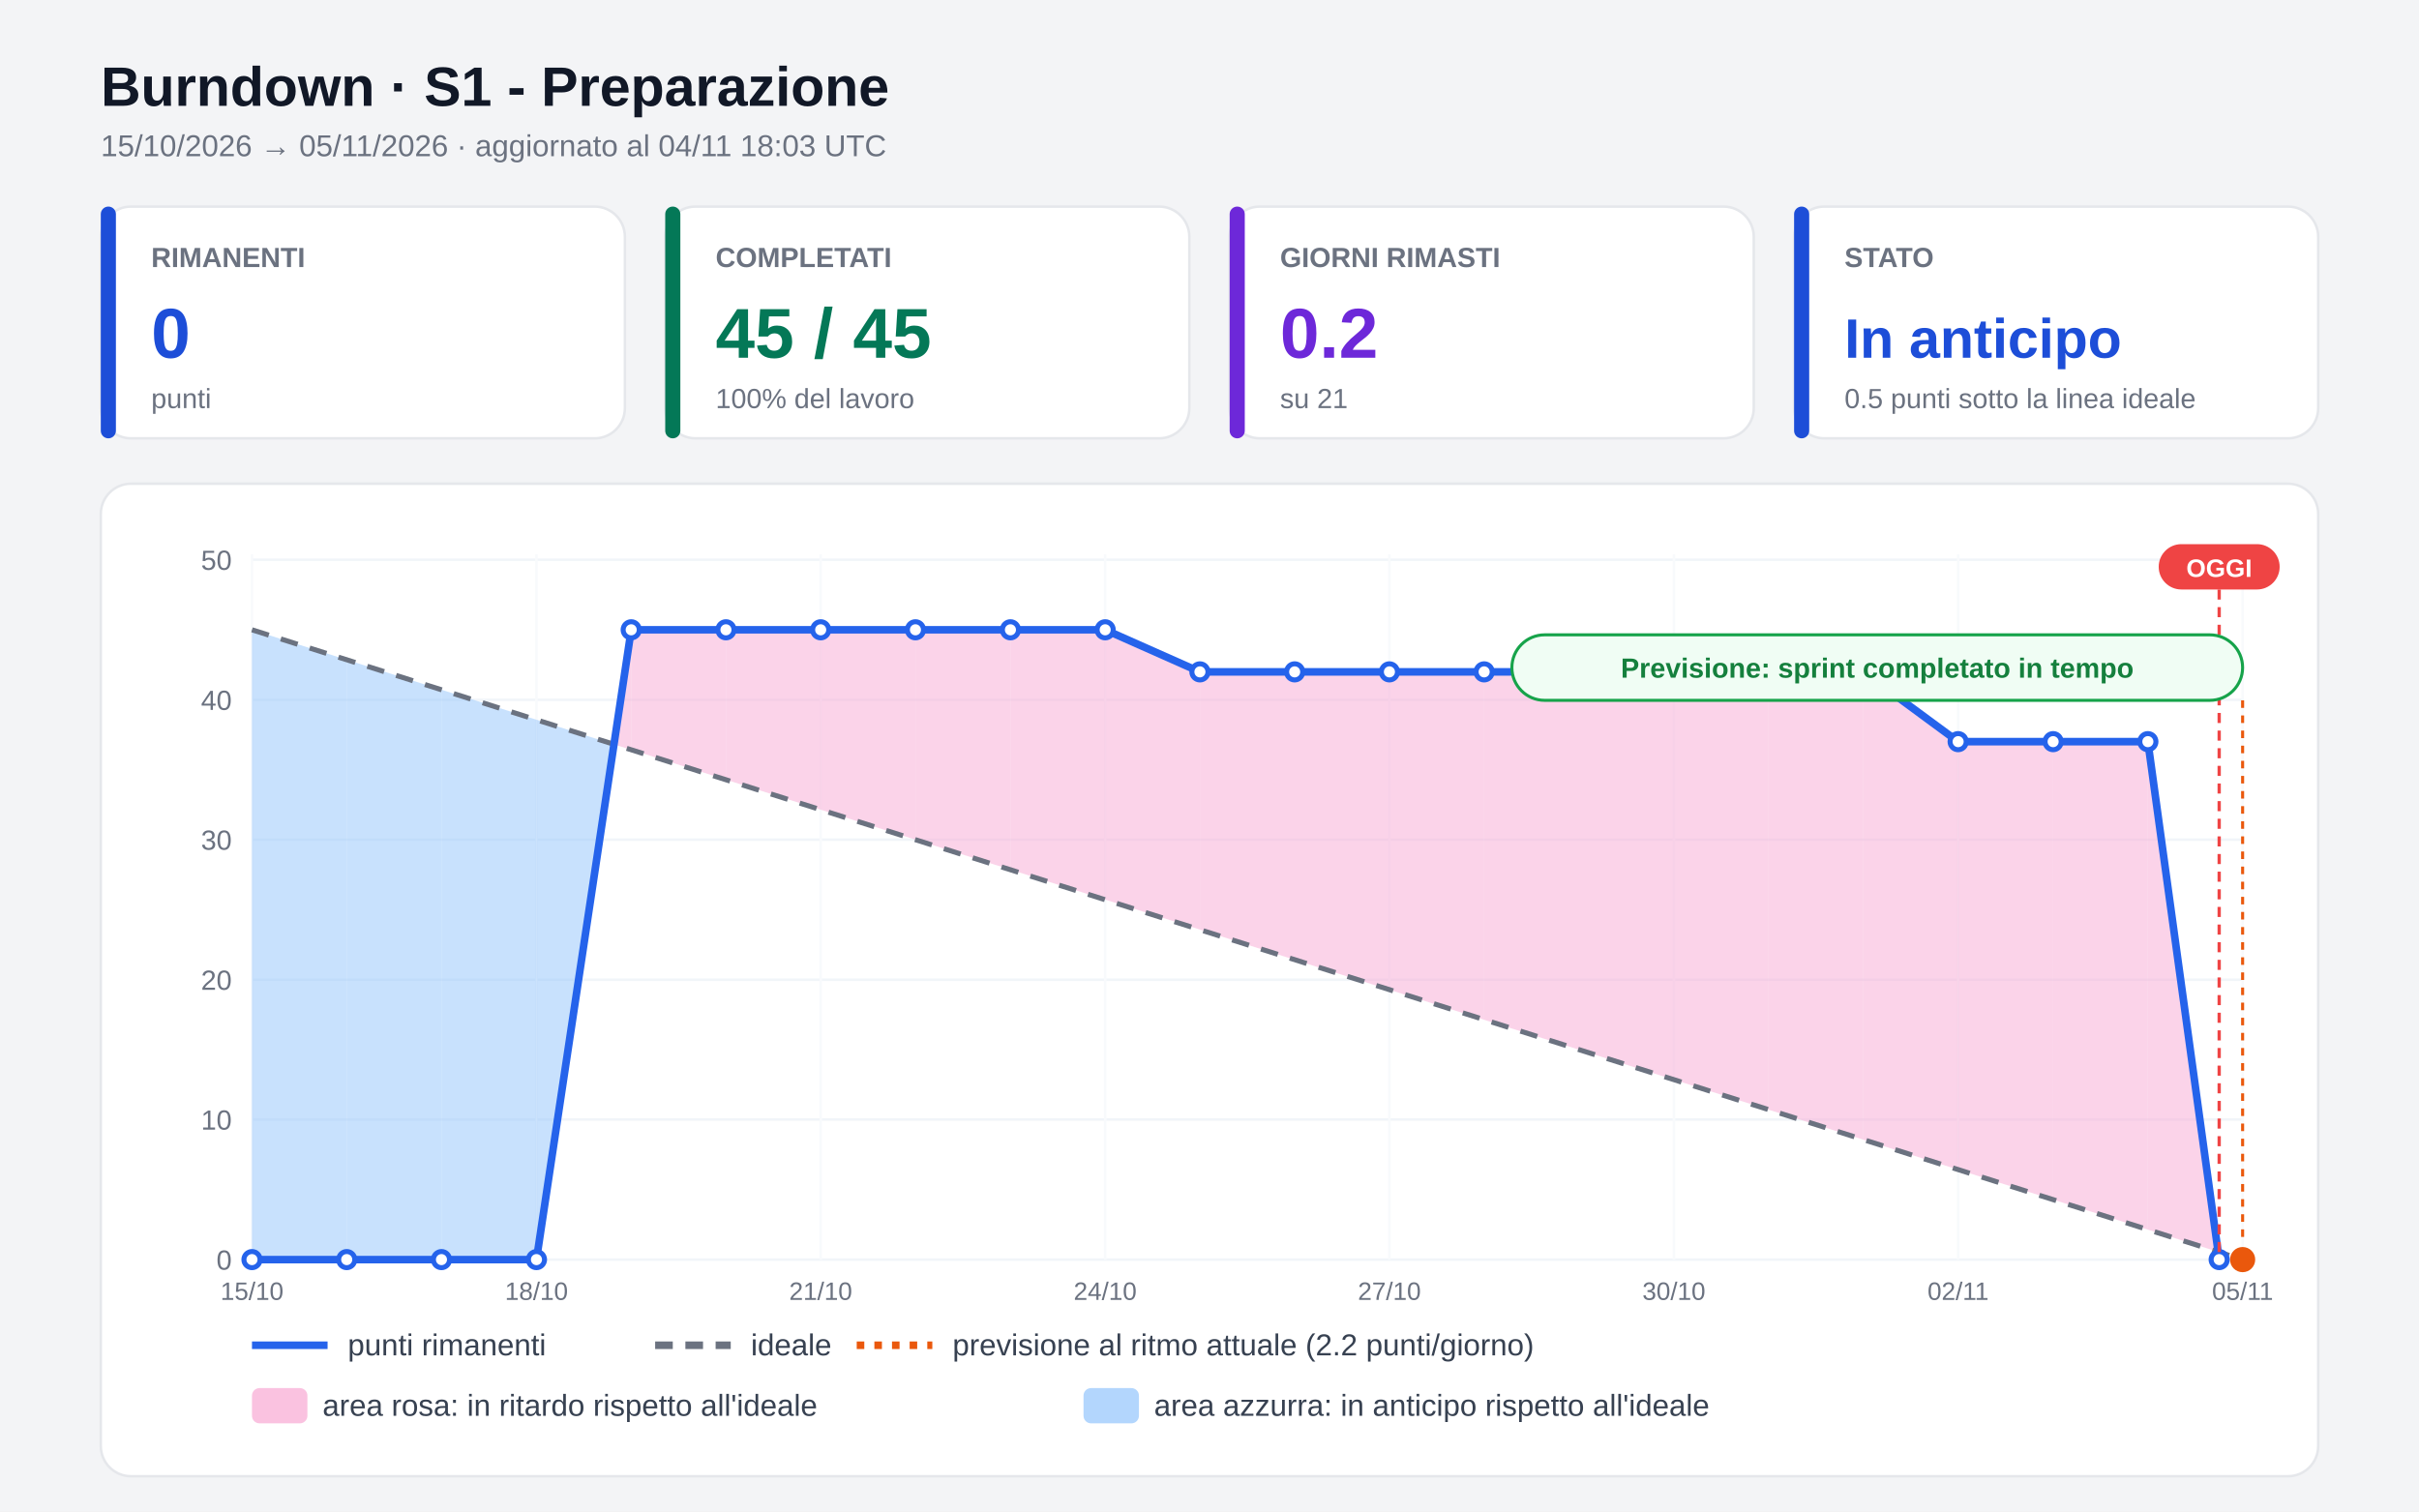
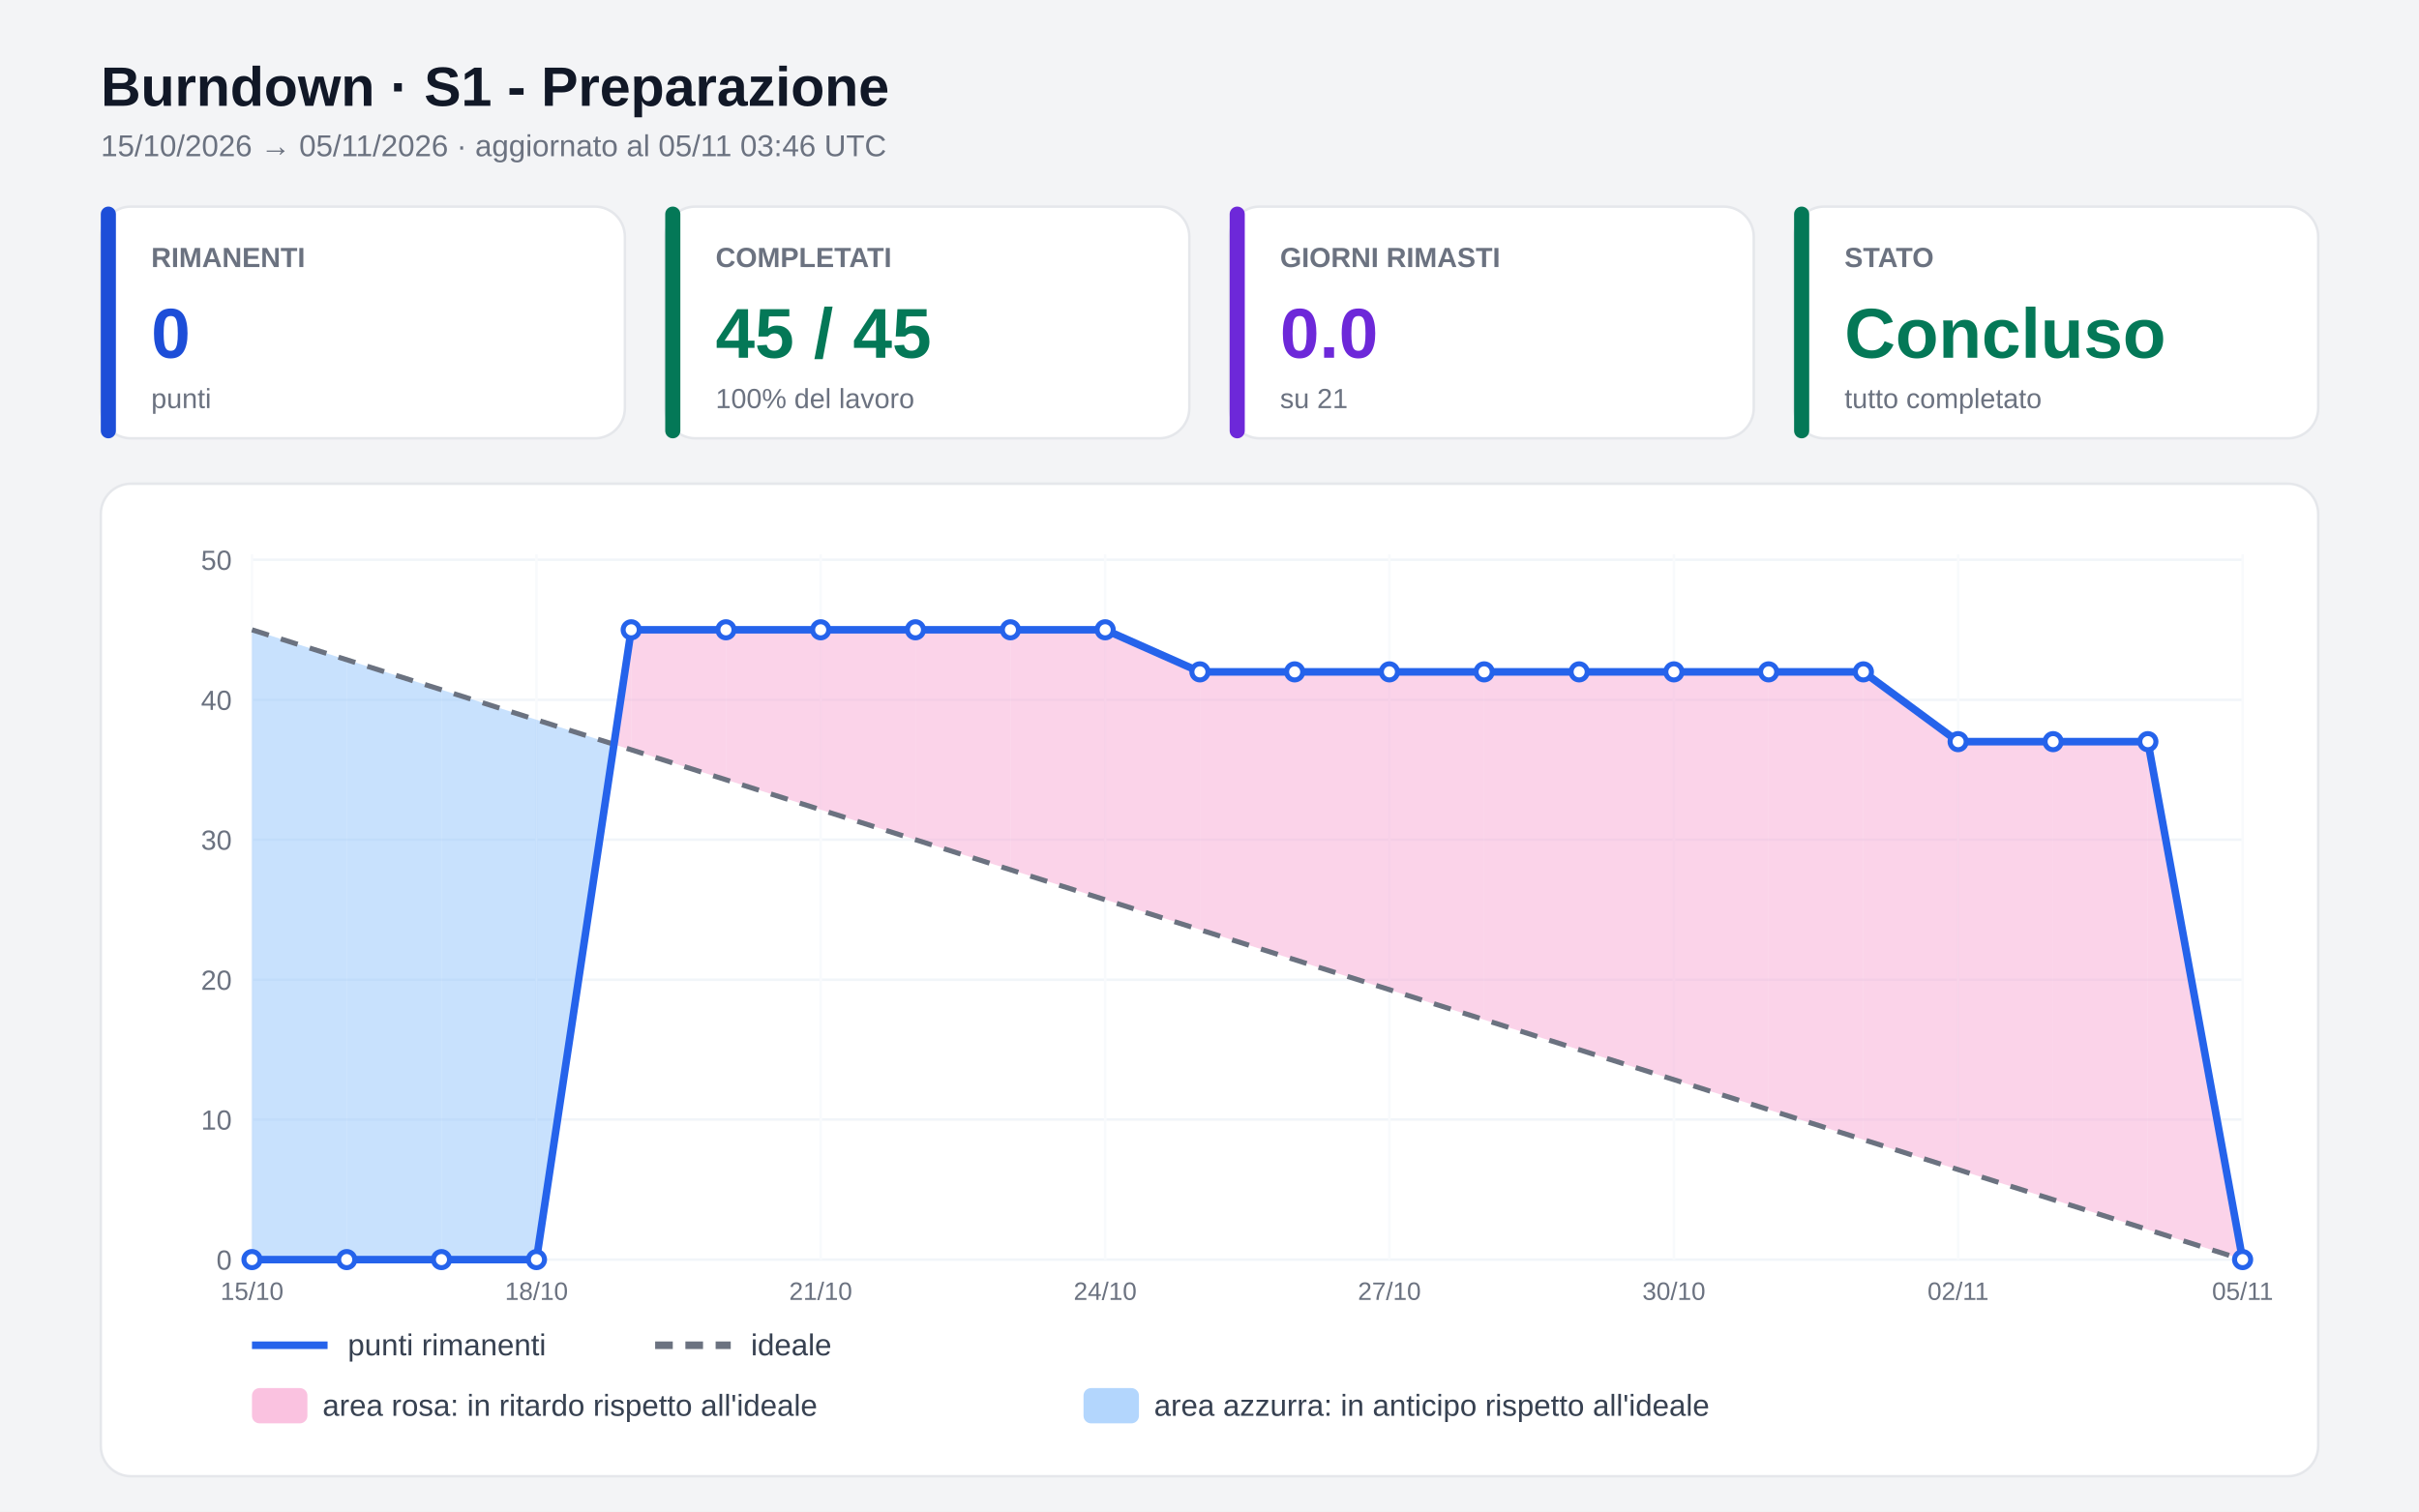
<svg xmlns="http://www.w3.org/2000/svg" viewBox="0 0 960 600" width="960" height="600" font-family="Arial">
  <rect width="960" height="600" fill="#f3f4f6" />
  <text x="40.0" y="42.0" font-size="22" text-anchor="start" fill="#111827" font-weight="bold">Burndown · S1 - Preparazione</text>
-   <text x="40.0" y="62.0" font-size="12" text-anchor="start" fill="#6b7280" font-weight="normal">15/10/2026 → 05/11/2026 · aggiornato al 04/11 18:03 UTC</text>
+   <text x="40.0" y="62.0" font-size="12" text-anchor="start" fill="#6b7280" font-weight="normal">15/10/2026 → 05/11/2026 · aggiornato al 05/11 03:46 UTC</text>
  <rect x="40.0" y="82.0" width="208.0" height="92.0" rx="12" fill="#ffffff" fill-opacity="1.0" stroke="#e5e7eb" stroke-width="1" />
  <rect x="40.0" y="82.0" width="6.0" height="92.0" rx="3" fill="#1d4ed8" fill-opacity="1.0" stroke="none" stroke-width="1" />
  <text x="60.0" y="106.0" font-size="11" text-anchor="start" fill="#6b7280" font-weight="bold">RIMANENTI</text>
  <text x="60.0" y="142.0" font-size="28" text-anchor="start" fill="#1d4ed8" font-weight="bold">0</text>
  <text x="60.0" y="162.0" font-size="11" text-anchor="start" fill="#6b7280" font-weight="normal">punti</text>
  <rect x="264.0" y="82.0" width="208.0" height="92.0" rx="12" fill="#ffffff" fill-opacity="1.0" stroke="#e5e7eb" stroke-width="1" />
  <rect x="264.0" y="82.0" width="6.0" height="92.0" rx="3" fill="#047857" fill-opacity="1.0" stroke="none" stroke-width="1" />
  <text x="284.0" y="106.0" font-size="11" text-anchor="start" fill="#6b7280" font-weight="bold">COMPLETATI</text>
  <text x="284.0" y="142.0" font-size="28" text-anchor="start" fill="#047857" font-weight="bold">45 / 45</text>
  <text x="284.0" y="162.0" font-size="11" text-anchor="start" fill="#6b7280" font-weight="normal">100% del lavoro</text>
  <rect x="488.0" y="82.0" width="208.0" height="92.0" rx="12" fill="#ffffff" fill-opacity="1.0" stroke="#e5e7eb" stroke-width="1" />
  <rect x="488.0" y="82.0" width="6.0" height="92.0" rx="3" fill="#6d28d9" fill-opacity="1.0" stroke="none" stroke-width="1" />
  <text x="508.0" y="106.0" font-size="11" text-anchor="start" fill="#6b7280" font-weight="bold">GIORNI RIMASTI</text>
-   <text x="508.0" y="142.0" font-size="28" text-anchor="start" fill="#6d28d9" font-weight="bold">0.2</text>
+   <text x="508.0" y="142.0" font-size="28" text-anchor="start" fill="#6d28d9" font-weight="bold">0.0</text>
  <text x="508.0" y="162.0" font-size="11" text-anchor="start" fill="#6b7280" font-weight="normal">su 21</text>
  <rect x="712.0" y="82.0" width="208.0" height="92.0" rx="12" fill="#ffffff" fill-opacity="1.0" stroke="#e5e7eb" stroke-width="1" />
-   <rect x="712.0" y="82.0" width="6.0" height="92.0" rx="3" fill="#1d4ed8" fill-opacity="1.0" stroke="none" stroke-width="1" />
+   <rect x="712.0" y="82.0" width="6.0" height="92.0" rx="3" fill="#047857" fill-opacity="1.0" stroke="none" stroke-width="1" />
  <text x="732.0" y="106.0" font-size="11" text-anchor="start" fill="#6b7280" font-weight="bold">STATO</text>
-   <text x="732.0" y="142.0" font-size="22" text-anchor="start" fill="#1d4ed8" font-weight="bold">In anticipo</text>
-   <text x="732.0" y="162.0" font-size="11" text-anchor="start" fill="#6b7280" font-weight="normal">0.5 punti sotto la linea ideale</text>
+   <text x="732.0" y="142.0" font-size="28" text-anchor="start" fill="#047857" font-weight="bold">Concluso</text>
+   <text x="732.0" y="162.0" font-size="11" text-anchor="start" fill="#6b7280" font-weight="normal">tutto completato</text>
  <rect x="40.0" y="192.0" width="880.0" height="394.0" rx="12" fill="#ffffff" fill-opacity="1.0" stroke="#e5e7eb" stroke-width="1" />
  <line x1="100.0" y1="500.0" x2="890.0" y2="500.0" stroke="#f1f5f9" stroke-width="1" />
  <text x="92.0" y="504.0" font-size="11" text-anchor="end" fill="#6b7280" font-weight="normal">0</text>
  <line x1="100.0" y1="444.4" x2="890.0" y2="444.4" stroke="#f1f5f9" stroke-width="1" />
  <text x="92.0" y="448.4" font-size="11" text-anchor="end" fill="#6b7280" font-weight="normal">10</text>
  <line x1="100.0" y1="388.9" x2="890.0" y2="388.9" stroke="#f1f5f9" stroke-width="1" />
  <text x="92.0" y="392.9" font-size="11" text-anchor="end" fill="#6b7280" font-weight="normal">20</text>
  <line x1="100.0" y1="333.3" x2="890.0" y2="333.3" stroke="#f1f5f9" stroke-width="1" />
  <text x="92.0" y="337.3" font-size="11" text-anchor="end" fill="#6b7280" font-weight="normal">30</text>
  <line x1="100.0" y1="277.8" x2="890.0" y2="277.8" stroke="#f1f5f9" stroke-width="1" />
  <text x="92.0" y="281.8" font-size="11" text-anchor="end" fill="#6b7280" font-weight="normal">40</text>
  <line x1="100.0" y1="222.2" x2="890.0" y2="222.2" stroke="#f1f5f9" stroke-width="1" />
  <text x="92.0" y="226.2" font-size="11" text-anchor="end" fill="#6b7280" font-weight="normal">50</text>
  <line x1="100.0" y1="220.0" x2="100.0" y2="500.0" stroke="#f8fafc" stroke-width="1" />
  <text x="100.0" y="516.0" font-size="10" text-anchor="middle" fill="#6b7280" font-weight="normal">15/10</text>
  <line x1="212.9" y1="220.0" x2="212.9" y2="500.0" stroke="#f8fafc" stroke-width="1" />
  <text x="212.9" y="516.0" font-size="10" text-anchor="middle" fill="#6b7280" font-weight="normal">18/10</text>
  <line x1="325.7" y1="220.0" x2="325.7" y2="500.0" stroke="#f8fafc" stroke-width="1" />
  <text x="325.7" y="516.0" font-size="10" text-anchor="middle" fill="#6b7280" font-weight="normal">21/10</text>
  <line x1="438.6" y1="220.0" x2="438.6" y2="500.0" stroke="#f8fafc" stroke-width="1" />
  <text x="438.6" y="516.0" font-size="10" text-anchor="middle" fill="#6b7280" font-weight="normal">24/10</text>
  <line x1="551.4" y1="220.0" x2="551.4" y2="500.0" stroke="#f8fafc" stroke-width="1" />
  <text x="551.4" y="516.0" font-size="10" text-anchor="middle" fill="#6b7280" font-weight="normal">27/10</text>
  <line x1="664.3" y1="220.0" x2="664.3" y2="500.0" stroke="#f8fafc" stroke-width="1" />
  <text x="664.3" y="516.0" font-size="10" text-anchor="middle" fill="#6b7280" font-weight="normal">30/10</text>
  <line x1="777.1" y1="220.0" x2="777.1" y2="500.0" stroke="#f8fafc" stroke-width="1" />
  <text x="777.1" y="516.0" font-size="10" text-anchor="middle" fill="#6b7280" font-weight="normal">02/11</text>
  <line x1="890.0" y1="220.0" x2="890.0" y2="500.0" stroke="#f8fafc" stroke-width="1" />
  <text x="890.0" y="516.0" font-size="10" text-anchor="middle" fill="#6b7280" font-weight="normal">05/11</text>
  <polygon points="100.0,500.0 137.6,500.0 137.6,261.9 100.0,250.0" fill="#93c5fd" fill-opacity="0.5" stroke="none" stroke-width="1.5" stroke-linejoin="round" />
  <polygon points="137.6,500.0 175.2,500.0 175.2,273.8 137.6,261.9" fill="#93c5fd" fill-opacity="0.5" stroke="none" stroke-width="1.5" stroke-linejoin="round" />
  <polygon points="175.2,500.0 212.9,500.0 212.9,285.7 175.2,273.8" fill="#93c5fd" fill-opacity="0.5" stroke="none" stroke-width="1.5" stroke-linejoin="round" />
  <polygon points="212.9,500.0 243.6,295.5 212.9,285.7" fill="#93c5fd" fill-opacity="0.5" stroke="none" stroke-width="1.5" stroke-linejoin="round" />
  <polygon points="243.6,295.5 250.5,250.0 250.5,297.6" fill="#f9a8d4" fill-opacity="0.5" stroke="none" stroke-width="1.5" stroke-linejoin="round" />
  <polygon points="250.5,250.0 288.1,250.0 288.1,309.5 250.5,297.6" fill="#f9a8d4" fill-opacity="0.5" stroke="none" stroke-width="1.5" stroke-linejoin="round" />
  <polygon points="288.1,250.0 325.7,250.0 325.7,321.4 288.1,309.5" fill="#f9a8d4" fill-opacity="0.5" stroke="none" stroke-width="1.5" stroke-linejoin="round" />
  <polygon points="325.7,250.0 363.3,250.0 363.3,333.3 325.7,321.4" fill="#f9a8d4" fill-opacity="0.5" stroke="none" stroke-width="1.5" stroke-linejoin="round" />
  <polygon points="363.3,250.0 401.0,250.0 401.0,345.2 363.3,333.3" fill="#f9a8d4" fill-opacity="0.5" stroke="none" stroke-width="1.5" stroke-linejoin="round" />
  <polygon points="401.0,250.0 438.6,250.0 438.6,357.1 401.0,345.2" fill="#f9a8d4" fill-opacity="0.5" stroke="none" stroke-width="1.5" stroke-linejoin="round" />
  <polygon points="438.6,250.0 476.2,266.7 476.2,369.0 438.6,357.1" fill="#f9a8d4" fill-opacity="0.5" stroke="none" stroke-width="1.5" stroke-linejoin="round" />
  <polygon points="476.2,266.7 513.8,266.7 513.8,381.0 476.2,369.0" fill="#f9a8d4" fill-opacity="0.5" stroke="none" stroke-width="1.5" stroke-linejoin="round" />
  <polygon points="513.8,266.7 551.4,266.7 551.4,392.9 513.8,381.0" fill="#f9a8d4" fill-opacity="0.5" stroke="none" stroke-width="1.5" stroke-linejoin="round" />
  <polygon points="551.4,266.7 589.0,266.7 589.0,404.8 551.4,392.9" fill="#f9a8d4" fill-opacity="0.5" stroke="none" stroke-width="1.5" stroke-linejoin="round" />
  <polygon points="589.0,266.7 626.7,266.7 626.7,416.7 589.0,404.8" fill="#f9a8d4" fill-opacity="0.5" stroke="none" stroke-width="1.5" stroke-linejoin="round" />
  <polygon points="626.7,266.7 664.3,266.7 664.3,428.6 626.7,416.7" fill="#f9a8d4" fill-opacity="0.5" stroke="none" stroke-width="1.5" stroke-linejoin="round" />
  <polygon points="664.3,266.7 701.9,266.7 701.9,440.5 664.3,428.6" fill="#f9a8d4" fill-opacity="0.5" stroke="none" stroke-width="1.5" stroke-linejoin="round" />
  <polygon points="701.9,266.7 739.5,266.7 739.5,452.4 701.9,440.5" fill="#f9a8d4" fill-opacity="0.5" stroke="none" stroke-width="1.5" stroke-linejoin="round" />
  <polygon points="739.5,266.7 777.1,294.4 777.1,464.3 739.5,452.4" fill="#f9a8d4" fill-opacity="0.5" stroke="none" stroke-width="1.5" stroke-linejoin="round" />
  <polygon points="777.1,294.4 814.8,294.4 814.8,476.2 777.1,464.3" fill="#f9a8d4" fill-opacity="0.5" stroke="none" stroke-width="1.5" stroke-linejoin="round" />
  <polygon points="814.8,294.4 852.4,294.4 852.4,488.1 814.8,476.2" fill="#f9a8d4" fill-opacity="0.5" stroke="none" stroke-width="1.5" stroke-linejoin="round" />
-   <polygon points="852.4,294.4 880.2,496.9 852.4,488.1" fill="#f9a8d4" fill-opacity="0.5" stroke="none" stroke-width="1.5" stroke-linejoin="round" />
-   <polygon points="880.2,496.9 880.7,500.0 880.7,497.0" fill="#93c5fd" fill-opacity="0.5" stroke="none" stroke-width="1.5" stroke-linejoin="round" />
+   <polygon points="852.4,294.4 890.0,500.0 890.0,500.0 852.4,488.1" fill="#f9a8d4" fill-opacity="0.5" stroke="none" stroke-width="1.5" stroke-linejoin="round" />
  <polyline points="100.0,250.0 890.0,500.0" fill="none" fill-opacity="1.0" stroke="#6b7280" stroke-width="2" stroke-linejoin="round" stroke-dasharray="7 5" />
-   <polyline points="880.7,500.0 890.0,500.0" fill="none" fill-opacity="1.0" stroke="#ea580c" stroke-width="2.2" stroke-linejoin="round" stroke-dasharray="3 4" />
-   <polyline points="100.0,500.0 137.6,500.0 175.2,500.0 212.9,500.0 250.5,250.0 288.1,250.0 325.7,250.0 363.3,250.0 401.0,250.0 438.6,250.0 476.2,266.7 513.8,266.7 551.4,266.7 589.0,266.7 626.7,266.7 664.3,266.7 701.9,266.7 739.5,266.7 777.1,294.4 814.8,294.4 852.4,294.4 880.7,500.0" fill="none" fill-opacity="1.0" stroke="#2563eb" stroke-width="3" stroke-linejoin="round" />
+   <polyline points="100.0,500.0 137.6,500.0 175.2,500.0 212.9,500.0 250.5,250.0 288.1,250.0 325.7,250.0 363.3,250.0 401.0,250.0 438.6,250.0 476.2,266.7 513.8,266.7 551.4,266.7 589.0,266.7 626.7,266.7 664.3,266.7 701.9,266.7 739.5,266.7 777.1,294.4 814.8,294.4 852.4,294.4 890.0,500.0" fill="none" fill-opacity="1.0" stroke="#2563eb" stroke-width="3" stroke-linejoin="round" />
  <circle cx="100.0" cy="500.0" r="3.2" fill="#ffffff" stroke="#2563eb" stroke-width="2" />
  <circle cx="137.6" cy="500.0" r="3.2" fill="#ffffff" stroke="#2563eb" stroke-width="2" />
  <circle cx="175.2" cy="500.0" r="3.2" fill="#ffffff" stroke="#2563eb" stroke-width="2" />
  <circle cx="212.9" cy="500.0" r="3.2" fill="#ffffff" stroke="#2563eb" stroke-width="2" />
  <circle cx="250.5" cy="250.0" r="3.2" fill="#ffffff" stroke="#2563eb" stroke-width="2" />
  <circle cx="288.1" cy="250.0" r="3.2" fill="#ffffff" stroke="#2563eb" stroke-width="2" />
  <circle cx="325.7" cy="250.0" r="3.2" fill="#ffffff" stroke="#2563eb" stroke-width="2" />
  <circle cx="363.3" cy="250.0" r="3.2" fill="#ffffff" stroke="#2563eb" stroke-width="2" />
  <circle cx="401.0" cy="250.0" r="3.2" fill="#ffffff" stroke="#2563eb" stroke-width="2" />
  <circle cx="438.6" cy="250.0" r="3.2" fill="#ffffff" stroke="#2563eb" stroke-width="2" />
  <circle cx="476.2" cy="266.7" r="3.2" fill="#ffffff" stroke="#2563eb" stroke-width="2" />
  <circle cx="513.8" cy="266.7" r="3.2" fill="#ffffff" stroke="#2563eb" stroke-width="2" />
  <circle cx="551.4" cy="266.7" r="3.2" fill="#ffffff" stroke="#2563eb" stroke-width="2" />
  <circle cx="589.0" cy="266.7" r="3.2" fill="#ffffff" stroke="#2563eb" stroke-width="2" />
  <circle cx="626.7" cy="266.7" r="3.2" fill="#ffffff" stroke="#2563eb" stroke-width="2" />
  <circle cx="664.3" cy="266.7" r="3.2" fill="#ffffff" stroke="#2563eb" stroke-width="2" />
  <circle cx="701.9" cy="266.7" r="3.2" fill="#ffffff" stroke="#2563eb" stroke-width="2" />
  <circle cx="739.5" cy="266.7" r="3.2" fill="#ffffff" stroke="#2563eb" stroke-width="2" />
  <circle cx="777.1" cy="294.4" r="3.2" fill="#ffffff" stroke="#2563eb" stroke-width="2" />
  <circle cx="814.8" cy="294.4" r="3.2" fill="#ffffff" stroke="#2563eb" stroke-width="2" />
  <circle cx="852.4" cy="294.4" r="3.2" fill="#ffffff" stroke="#2563eb" stroke-width="2" />
-   <circle cx="880.7" cy="500.0" r="3.2" fill="#ffffff" stroke="#2563eb" stroke-width="2" />
-   <line x1="880.7" y1="220.0" x2="880.7" y2="500.0" stroke="#ef4444" stroke-width="1.3" stroke-dasharray="4 3" />
-   <rect x="856.7" y="216.0" width="48.0" height="18.0" rx="9" fill="#ef4444" fill-opacity="1.0" stroke="none" stroke-width="1" />
-   <text x="880.7" y="229.0" font-size="10" text-anchor="middle" fill="#ffffff" font-weight="bold">OGGI</text>
-   <circle cx="890.0" cy="500.0" r="5" fill="#ea580c" />
-   <line x1="890.0" y1="278.0" x2="890.0" y2="494.0" stroke="#ea580c" stroke-width="1.2" stroke-dasharray="3 3" />
-   <rect x="600.0" y="252.0" width="290.0" height="26.0" rx="13" fill="#f0fdf4" fill-opacity="1.0" stroke="#16a34a" stroke-width="1.2" />
-   <text x="745.0" y="269.0" font-size="11" text-anchor="middle" fill="#15803d" font-weight="bold">Previsione: sprint completato in tempo</text>
+   <circle cx="890.0" cy="500.0" r="3.2" fill="#ffffff" stroke="#2563eb" stroke-width="2" />
  <line x1="100.0" y1="534.0" x2="130.0" y2="534.0" stroke="#2563eb" stroke-width="3" />
  <text x="138.0" y="538.0" font-size="12" text-anchor="start" fill="#374151" font-weight="normal">punti rimanenti</text>
  <line x1="260.0" y1="534.0" x2="290.0" y2="534.0" stroke="#6b7280" stroke-width="3" stroke-dasharray="7 5" />
  <text x="298.0" y="538.0" font-size="12" text-anchor="start" fill="#374151" font-weight="normal">ideale</text>
-   <line x1="340.0" y1="534.0" x2="370.0" y2="534.0" stroke="#ea580c" stroke-width="3" stroke-dasharray="3 4" />
-   <text x="378.0" y="538.0" font-size="12" text-anchor="start" fill="#374151" font-weight="normal">previsione al ritmo attuale (2.2 punti/giorno)</text>
  <rect x="100.0" y="551.0" width="22.0" height="14.0" rx="3" fill="#f9a8d4" fill-opacity="0.7" stroke="none" stroke-width="1" />
  <text x="128.0" y="562.0" font-size="12" text-anchor="start" fill="#374151" font-weight="normal">area rosa: in ritardo rispetto all'ideale</text>
  <rect x="430.0" y="551.0" width="22.0" height="14.0" rx="3" fill="#93c5fd" fill-opacity="0.7" stroke="none" stroke-width="1" />
  <text x="458.0" y="562.0" font-size="12" text-anchor="start" fill="#374151" font-weight="normal">area azzurra: in anticipo rispetto all'ideale</text>
</svg>
